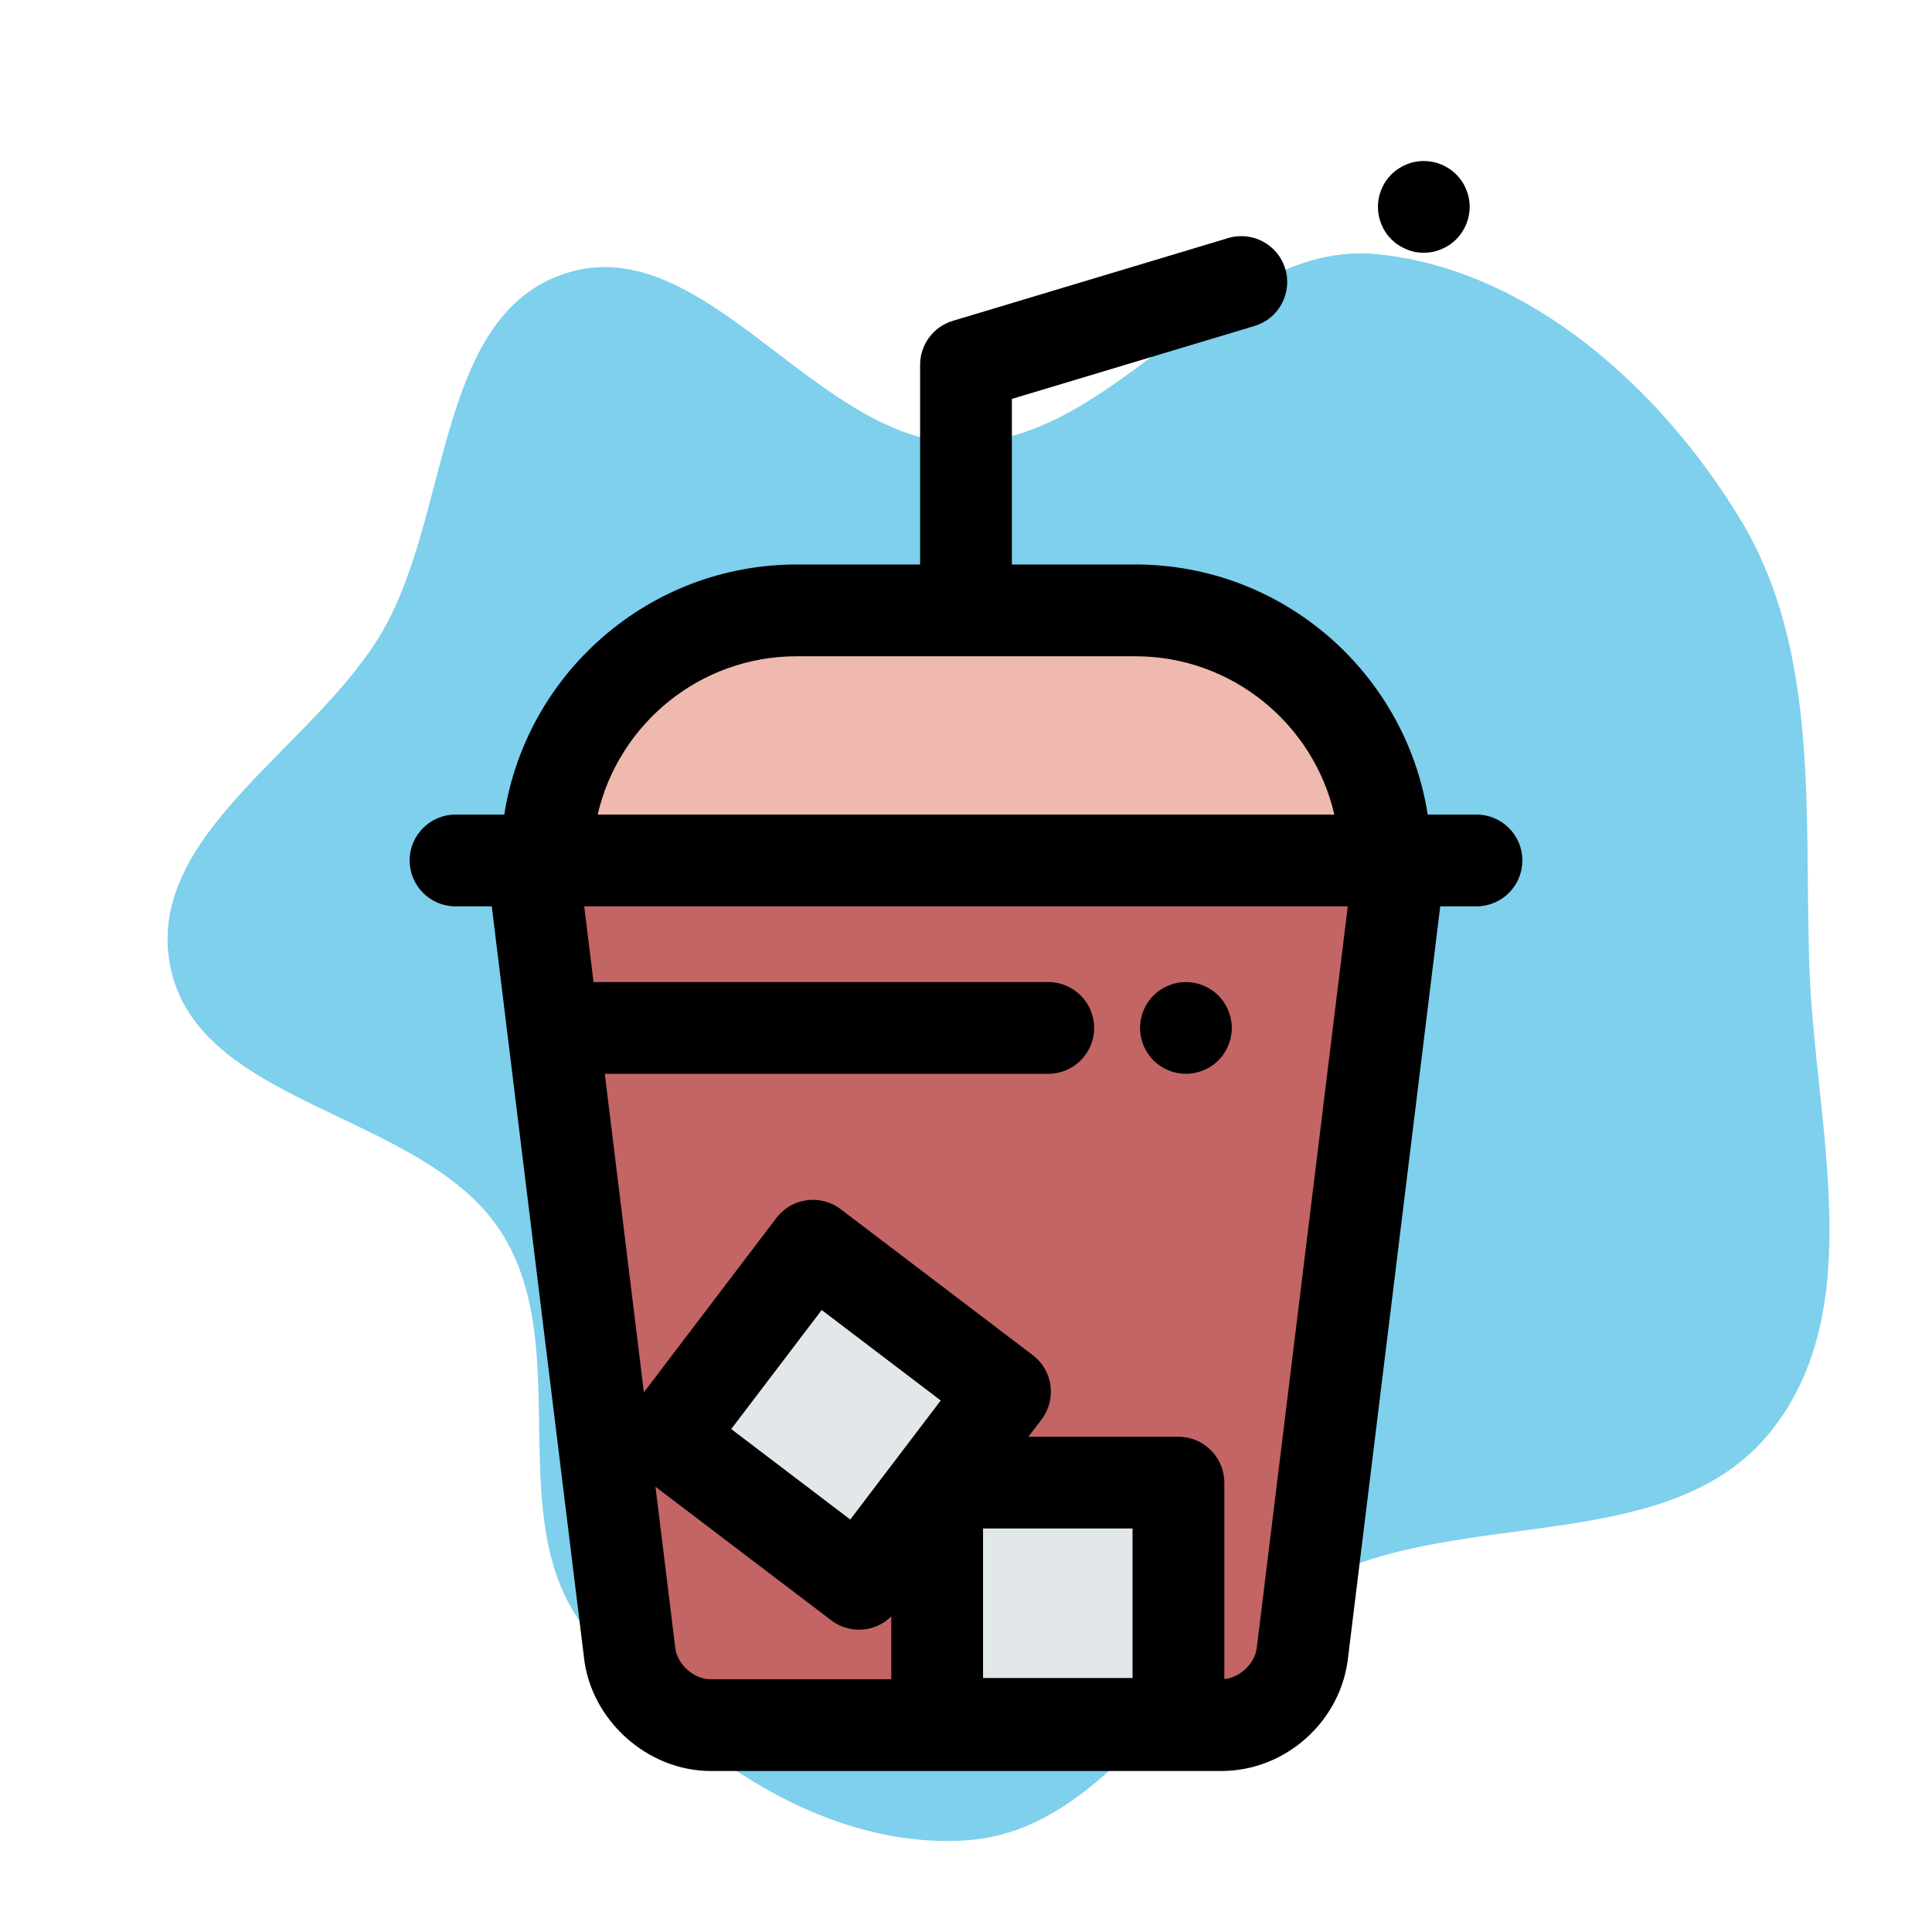
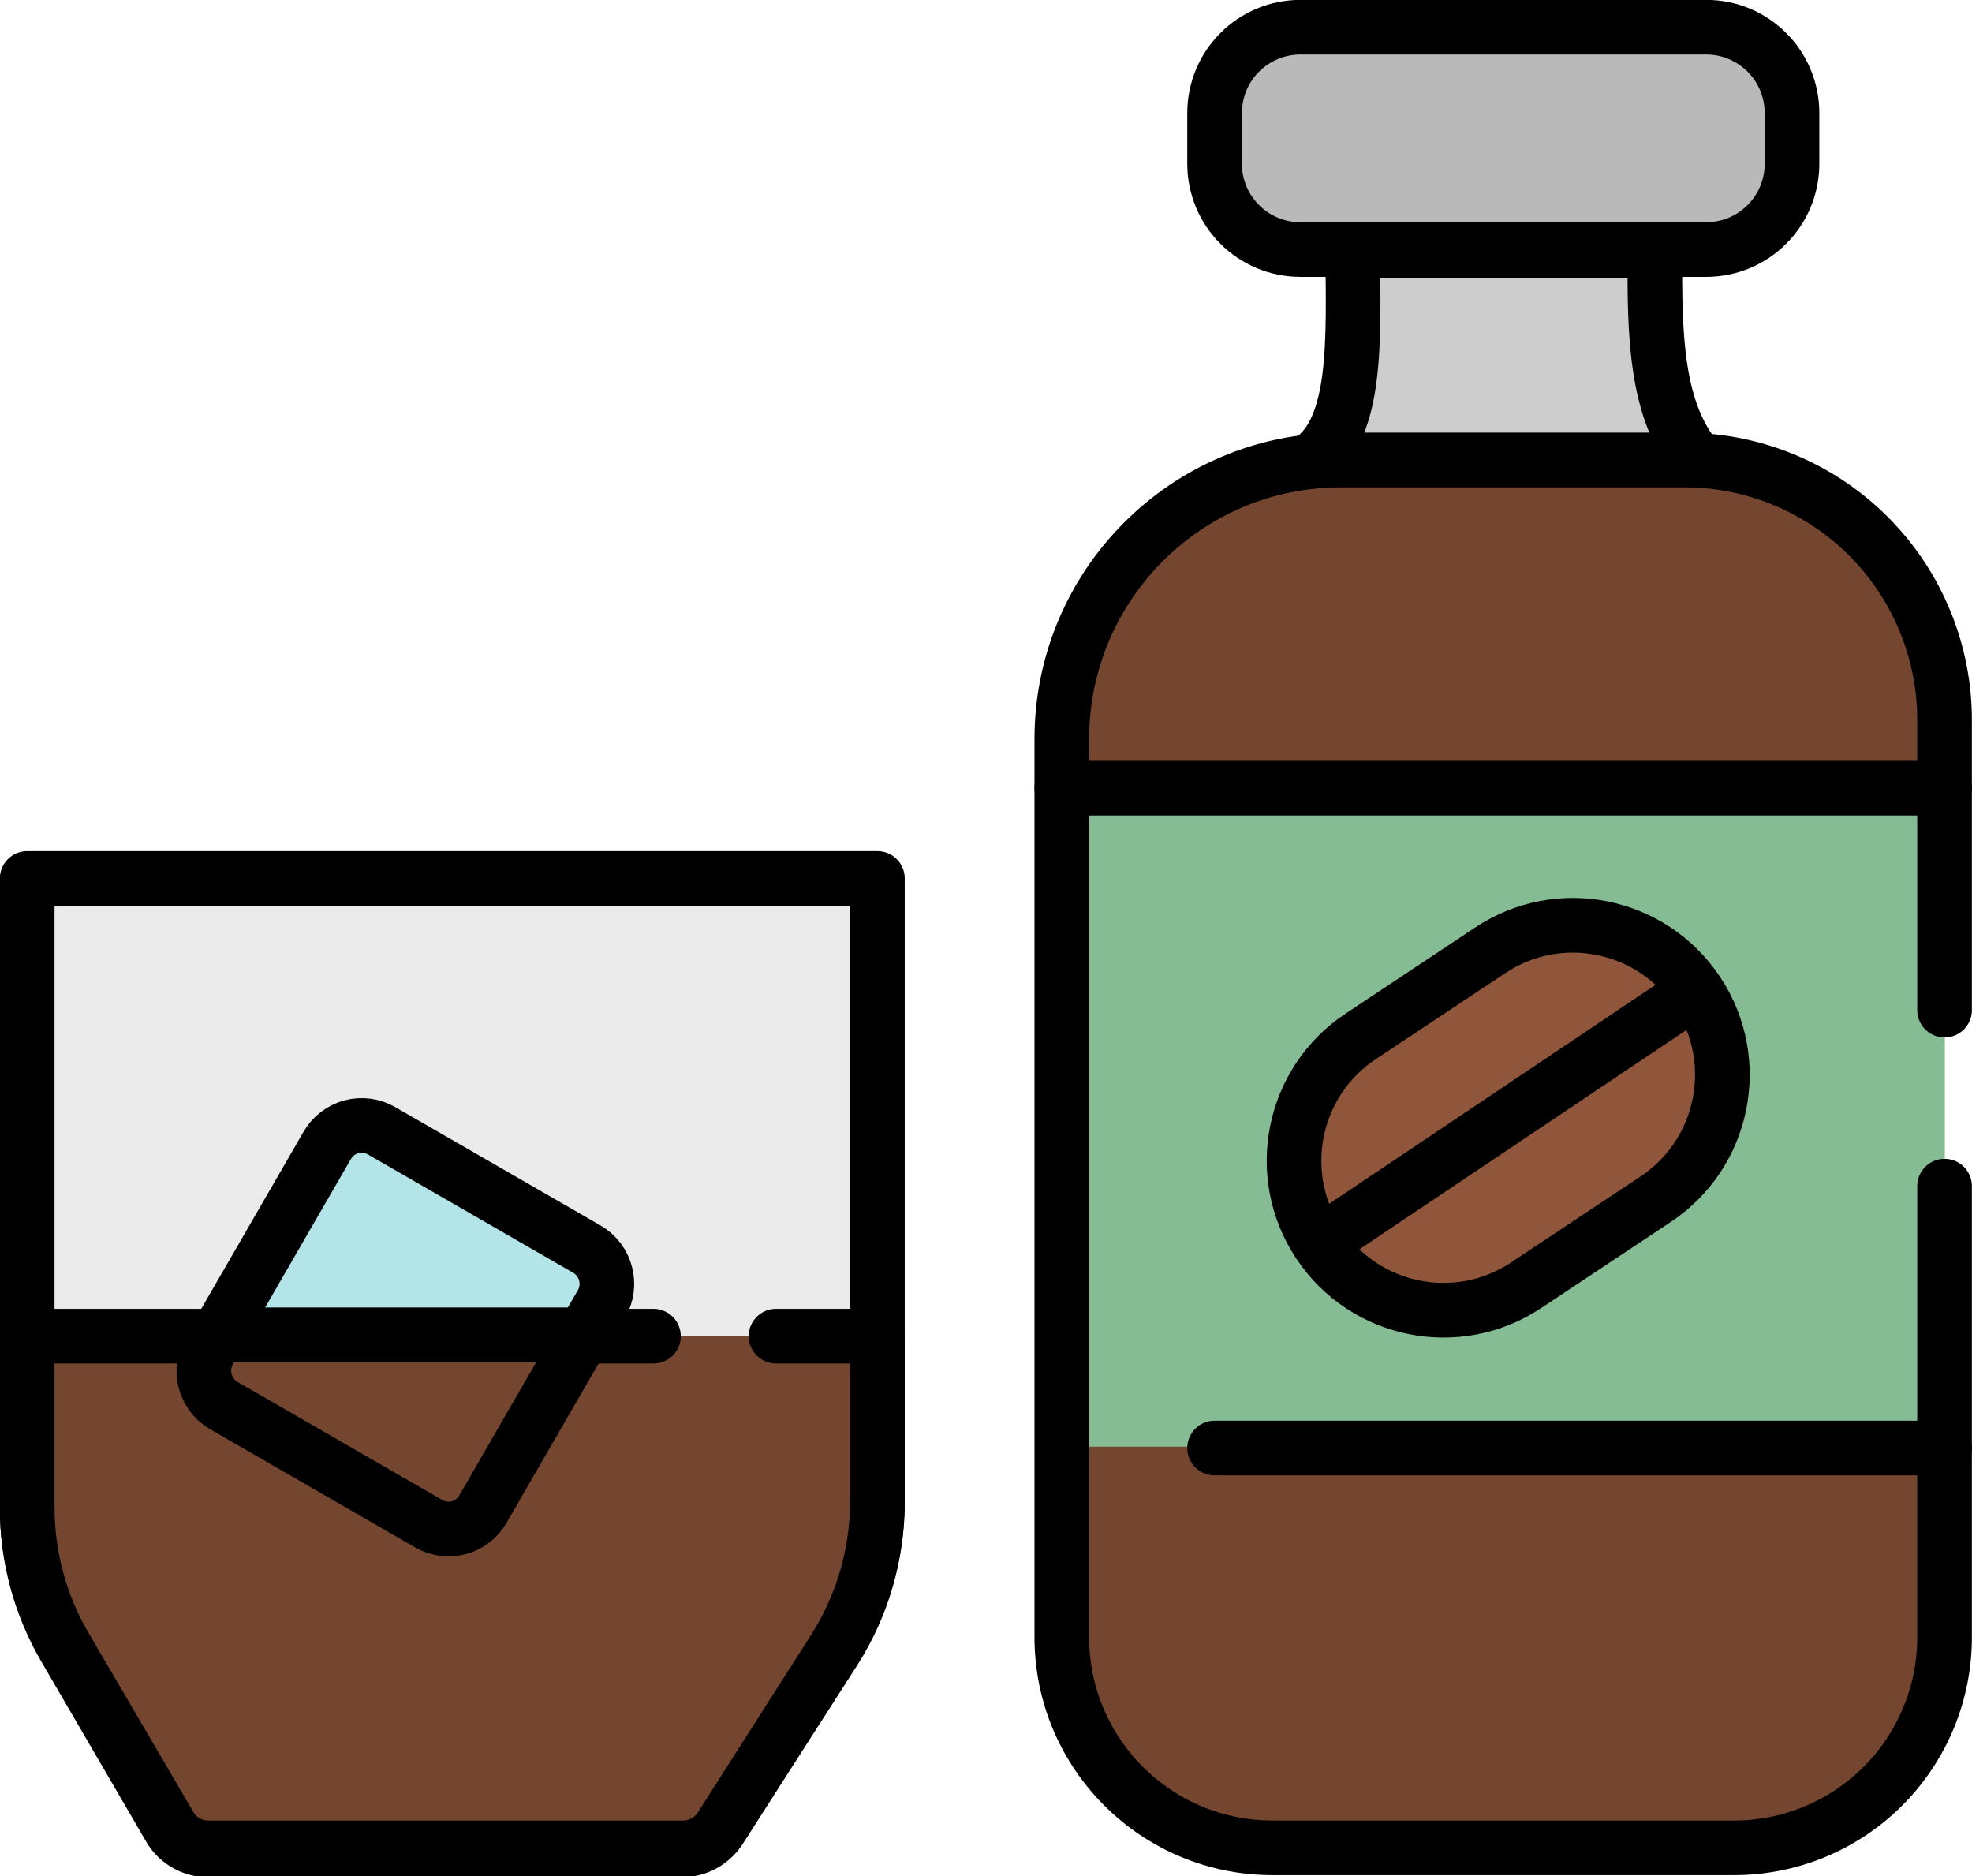
- <svg xmlns="http://www.w3.org/2000/svg" version="1.1" id="Layer_1" viewBox="-51.2 -51.2 614.40 614.40" xml:space="preserve" width="202px" height="202px" fill="#000000" stroke="#000000" stroke-width="0.005">
-   <g id="SVGRepo_bgCarrier" stroke-width="0">
-     <path transform="translate(-51.2, -51.2), scale(19.2)" d="M16,30.482C18.465,30.322,19.666,27.285,21.869,26.165C24.246,24.956,27.675,25.786,29.337,23.7C30.969,21.651,30.057,18.618,29.968,16C29.882,13.461,30.142,10.768,28.823,8.597C27.513,6.438,25.32,4.456,22.807,4.21C20.279,3.961,18.54,7.277,16,7.337C13.56,7.394,11.699,3.78,9.375,4.525C7.233,5.211,7.467,8.476,6.351,10.429C5.242,12.371,2.388,13.805,2.819,16C3.281,18.351,7.047,18.404,8.318,20.435C9.516,22.349,8.304,25.16,9.676,26.954C11.167,28.905,13.549,30.641,16,30.482" fill="#7ed0ec" strokewidth="0" />
-   </g>
-   <g id="SVGRepo_tracerCarrier" stroke-linecap="round" stroke-linejoin="round" stroke="#CCCCCC" stroke-width="3.072" />
-   <g id="SVGRepo_iconCarrier">
-     <path d="M401.585,29.177c-0.948,0-1.912-0.088-2.845-0.276c-0.934-0.188-1.853-0.482-2.743-0.846 c-0.876-0.365-1.722-0.819-2.51-1.342c-0.803-0.525-1.547-1.138-2.218-1.809c-0.671-0.671-1.284-1.415-1.809-2.219 c-0.54-0.788-0.978-1.633-1.342-2.51c-0.365-0.89-0.657-1.809-0.832-2.743c-0.19-0.934-0.292-1.897-0.292-2.845 c0-0.947,0.102-1.912,0.292-2.845c0.175-0.934,0.467-1.853,0.832-2.743c0.365-0.876,0.803-1.722,1.342-2.51 c0.525-0.803,1.138-1.547,1.809-2.218c0.671-0.673,1.415-1.286,2.218-1.809c0.788-0.525,1.634-0.978,2.51-1.342 c0.89-0.365,1.809-0.657,2.743-0.832c1.882-0.379,3.823-0.379,5.691,0c0.934,0.175,1.853,0.467,2.729,0.832 c0.89,0.365,1.736,0.817,2.524,1.342c0.803,0.524,1.547,1.137,2.218,1.809c0.671,0.671,1.284,1.415,1.824,2.218 c0.525,0.788,0.963,1.634,1.328,2.51c0.365,0.89,0.657,1.809,0.832,2.743c0.19,0.935,0.292,1.898,0.292,2.845 c0,0.948-0.102,1.913-0.292,2.845c-0.175,0.934-0.467,1.853-0.832,2.743c-0.365,0.877-0.817,1.722-1.342,2.51 c-0.525,0.804-1.138,1.548-1.809,2.219s-1.415,1.284-2.218,1.809c-0.788,0.524-1.634,0.978-2.524,1.342 c-0.876,0.365-1.795,0.657-2.729,0.846C403.497,29.089,402.534,29.177,401.585,29.177z" />
-     <path style="fill:#c36565;" d="M118.099,222.435l9.05,73.725l13.022,106.028l8.795,71.691c1.223,12.94,12.859,23.53,25.854,23.53 h162.357c13.009,0,24.645-10.589,25.867-23.53l8.795-71.691l13.009-106.028l9.05-73.725L118.099,222.435L118.099,222.435z" />
-     <path d="M325.94,290.288c-0.948,0-1.912-0.102-2.86-0.292c-0.934-0.175-1.839-0.467-2.729-0.832 c-0.876-0.365-1.722-0.803-2.524-1.342c-0.788-0.524-1.532-1.138-2.218-1.809c-0.671-0.671-1.27-1.415-1.809-2.218 c-0.525-0.788-0.978-1.634-1.342-2.524c-0.365-0.876-0.642-1.793-0.832-2.727c-0.19-0.935-0.277-1.898-0.277-2.845 c0-0.948,0.088-1.913,0.277-2.845c0.19-0.934,0.467-1.855,0.832-2.729c0.365-0.89,0.817-1.735,1.342-2.523 c0.54-0.804,1.138-1.548,1.809-2.219c0.686-0.671,1.43-1.284,2.218-1.809c0.803-0.54,1.649-0.978,2.524-1.342 c0.89-0.365,1.795-0.657,2.729-0.846c1.882-0.365,3.823-0.379,5.706,0c0.934,0.19,1.853,0.482,2.729,0.846 c0.876,0.365,1.736,0.803,2.524,1.342c0.803,0.525,1.547,1.138,2.218,1.809c0.671,0.671,1.284,1.415,1.809,2.219 c0.525,0.788,0.978,1.633,1.342,2.523c0.365,0.876,0.642,1.795,0.832,2.729s0.292,1.897,0.292,2.845 c0,0.947-0.102,1.912-0.292,2.845c-0.19,0.934-0.467,1.853-0.832,2.727c-0.365,0.89-0.817,1.736-1.342,2.524 c-0.525,0.803-1.138,1.547-1.809,2.218c-0.671,0.671-1.415,1.286-2.218,1.809c-0.788,0.54-1.634,0.978-2.524,1.342 c-0.876,0.365-1.795,0.657-2.729,0.832C327.851,290.186,326.888,290.288,325.94,290.288z" />
-     <g>
-       <rect x="176.29" y="360.371" transform="matrix(-0.7962 -0.6051 0.6051 -0.7962 144.292 846.0809)" style="fill:#e2e8e9;" width="76.731" height="76.731" />
-       <rect x="246.826" y="420.296" style="fill:#e2e8e9;" width="76.728" height="76.728" />
+ <svg xmlns="http://www.w3.org/2000/svg" viewBox="0 0 84.8 80.63">
+   <defs>
+     <style>.cls-1{fill:#b9b9b9;}.cls-1,.cls-10,.cls-11,.cls-2,.cls-5,.cls-6,.cls-7,.cls-9{stroke:#000;stroke-width:2.35px;}.cls-1,.cls-10,.cls-11,.cls-2,.cls-5,.cls-6,.cls-9{stroke-linecap:round;}.cls-1,.cls-10,.cls-11,.cls-2,.cls-6,.cls-9{stroke-linejoin:round;}.cls-2{fill:#cdcdcd;}.cls-10,.cls-3{fill:#744630;}.cls-4{fill:#85bc94;}.cls-5,.cls-6{fill:none;}.cls-5,.cls-7{stroke-miterlimit:10;}.cls-7{fill:#8f563b;}.cls-8,.cls-9{fill:#ebebeb;}.cls-11{fill:#b3e4e8;}</style>
+   </defs>
+   <g id="Layer_2" data-name="Layer 2">
+     <g id="Layer_1-2" data-name="Layer 1">
+       <rect class="cls-1" x="52.23" y="1.17" width="24.83" height="9.56" rx="3.69" />
+       <path class="cls-2" d="M73,19.79H56.38c2-1.39,1.82-5.2,1.79-9h13C71.13,14.41,71.21,17.7,73,19.79Z" />
+       <path class="cls-3" d="M57.65,19.79h14.8A11.17,11.17,0,0,1,83.62,31V70.39a9.06,9.06,0,0,1-9.06,9.06H54.72a9.06,9.06,0,0,1-9.06-9.06V31.78A12,12,0,0,1,57.65,19.79Z" />
+       <rect class="cls-4" x="45.66" y="33.89" width="37.96" height="28.31" />
+       <line class="cls-5" x1="45.66" y1="33.89" x2="83.62" y2="33.89" />
+       <line class="cls-5" x1="52.23" y1="62.26" x2="83.62" y2="62.26" />
+       <path class="cls-6" d="M83.62,51V70.39a9.05,9.05,0,0,1-9.06,9.06H54.72a9.06,9.06,0,0,1-9.06-9.06V31.78a12,12,0,0,1,12-12h14.8A11.18,11.18,0,0,1,83.62,31V43.43" />
+       <rect class="cls-7" x="58.44" y="38.29" width="12.85" height="19.53" rx="6.42" transform="translate(69 -32.56) rotate(56.41)" />
+       <line class="cls-5" x1="56.73" y1="53.46" x2="72.4" y2="42.95" />
+       <path class="cls-8" d="M37.73,64.55V37.77H1.17V64.83a11.86,11.86,0,0,0,1.61,6l4.49,7.71a1.91,1.91,0,0,0,1.67,1h20.4A1.93,1.93,0,0,0,31,78.56l4.89-7.62A11.86,11.86,0,0,0,37.73,64.55Z" />
+       <path class="cls-9" d="M37.73,64.55V37.77H1.17V64.83a11.86,11.86,0,0,0,1.61,6l4.49,7.71a1.91,1.91,0,0,0,1.67,1h20.4A1.93,1.93,0,0,0,31,78.56l4.89-7.62A11.86,11.86,0,0,0,37.73,64.55Z" />
+       <path class="cls-10" d="M33.37,57.45h4.36v7.1a11.86,11.86,0,0,1-1.87,6.39L31,78.56a1.93,1.93,0,0,1-1.63.89H8.94a1.91,1.91,0,0,1-1.67-1L2.78,70.78a11.86,11.86,0,0,1-1.61-6V57.45H28.1" />
+       <path class="cls-11" d="M25.87,56.06l-.78,1.34H9.36l4.71-8.15a1.71,1.71,0,0,1,2.34-.63l8.83,5.09A1.73,1.73,0,0,1,25.87,56.06Z" />
+       <path class="cls-10" d="M25.09,57.4l-4.32,7.48a1.7,1.7,0,0,1-2.34.63L9.6,60.42A1.73,1.73,0,0,1,9,58.07l.39-.67Z" />
    </g>
-     <path style="fill:#efb9af;" d="M389.376,222.435H122.625l0,0c0-43.921,35.605-79.527,79.527-79.527h107.697 C353.77,142.908,389.376,178.514,389.376,222.435L389.376,222.435z" />
-     <path d="M418.337,207.842h-15.506c-7.033-44.992-46.048-79.527-92.982-79.527h-39.259V75.66l77.166-23.199 c7.718-2.32,12.094-10.457,9.774-18.174c-2.322-7.716-10.458-12.097-18.176-9.772l-87.557,26.323 c-6.168,1.855-10.391,7.532-10.391,13.973v63.506h-39.254c-46.934,0-85.949,34.535-92.982,79.527H93.663 c-8.059,0-14.592,6.534-14.592,14.592s6.533,14.592,14.592,14.592h11.526l29.273,238.451c2.028,20.159,20.085,36.521,40.36,36.521 H337.18c20.629,0,38.319-16.024,40.373-36.524l29.259-238.448h11.525c8.059,0,14.592-6.534,14.592-14.592 S426.396,207.842,418.337,207.842z M202.151,157.5h107.698c30.789,0,56.642,21.541,63.282,50.343H138.869 C145.509,179.041,171.361,157.5,202.151,157.5z M163.495,472.504c-0.013-0.134-0.028-0.27-0.044-0.403l-6.199-50.497l55.902,42.485 c2.64,2.005,5.742,2.975,8.818,2.975c3.757,0,7.47-1.459,10.264-4.229v19.981h-57.415 C169.307,482.816,164.014,477.997,163.495,472.504z M308.965,482.431h-47.544v-47.545h47.544V482.431z M219.194,432.022 l-37.852-28.768l28.768-37.852l37.853,28.768L219.194,432.022z M348.563,472.101c-0.016,0.134-0.031,0.27-0.044,0.403 c-0.489,5.17-5.212,9.739-10.371,10.26v-62.47c0-8.058-6.533-14.592-14.592-14.592h-47.703l4.173-5.491 c4.877-6.416,3.628-15.571-2.789-20.448l-61.088-46.426c-6.416-4.874-15.57-3.629-20.446,2.789l-42.139,55.447l-12.434-101.284 h141.028c8.059,0,14.592-6.534,14.592-14.592s-6.533-14.592-14.592-14.592H137.549l-2.956-24.077h242.815L348.563,472.101z" />
  </g>
</svg>
